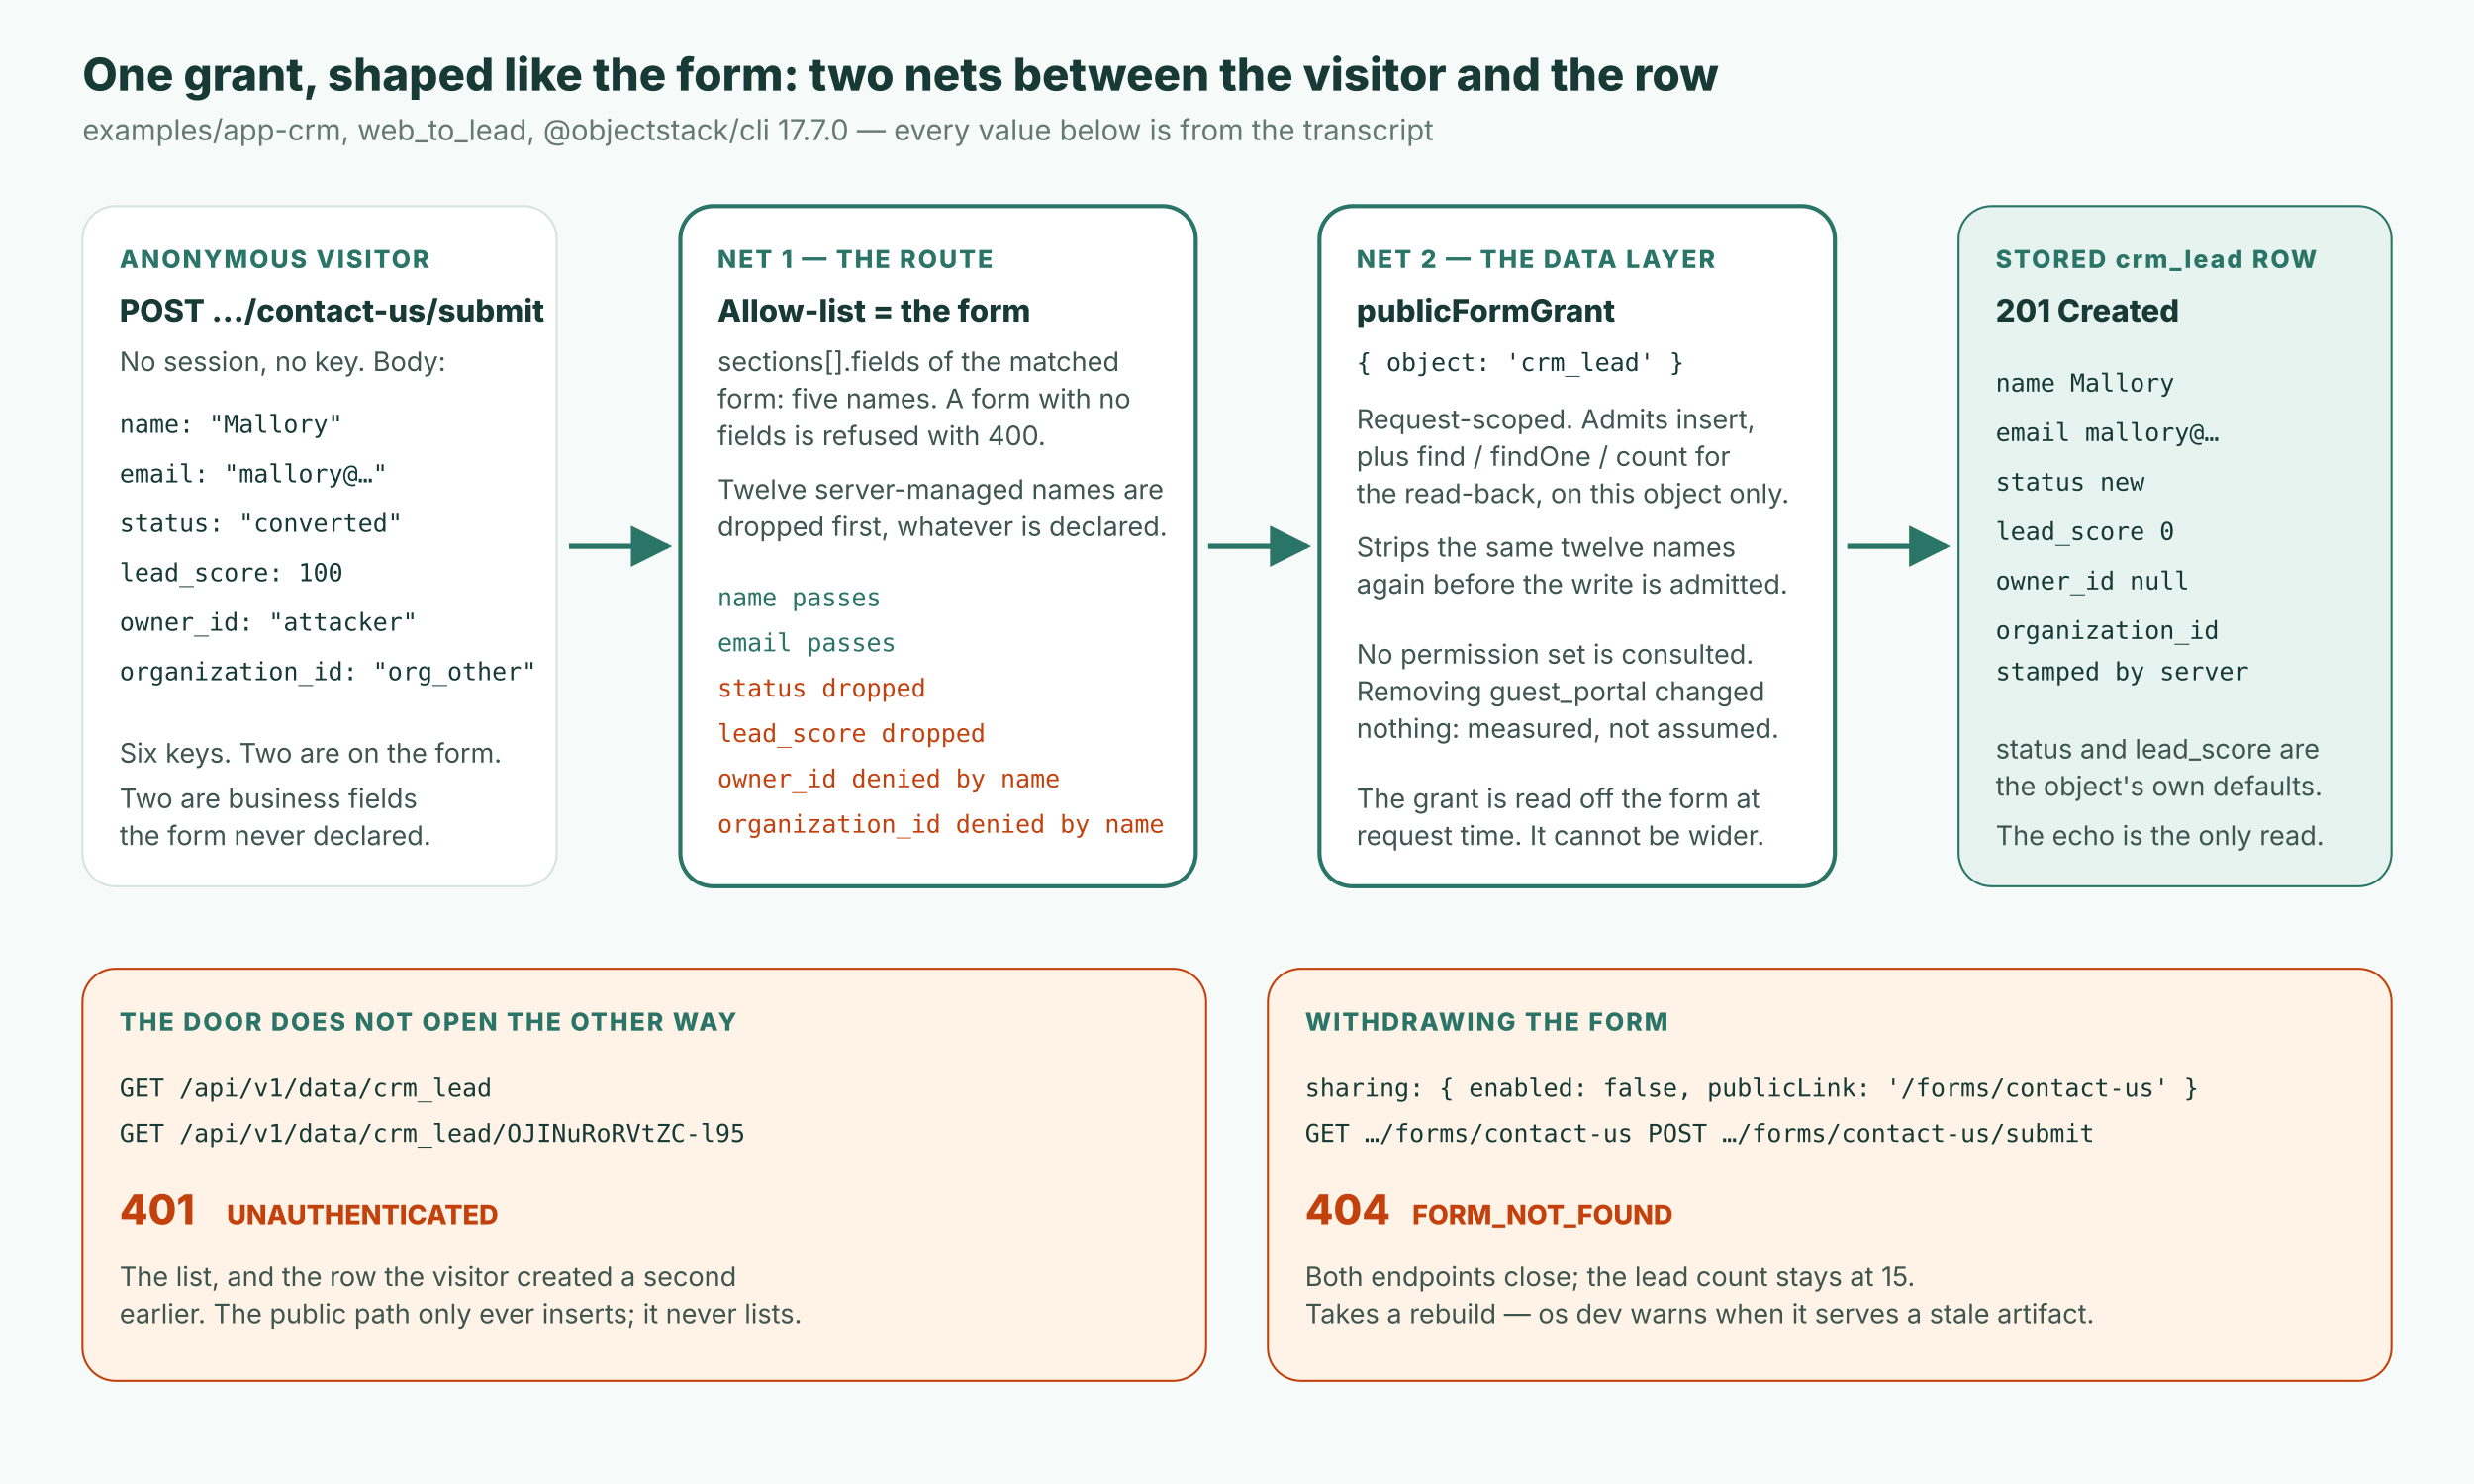
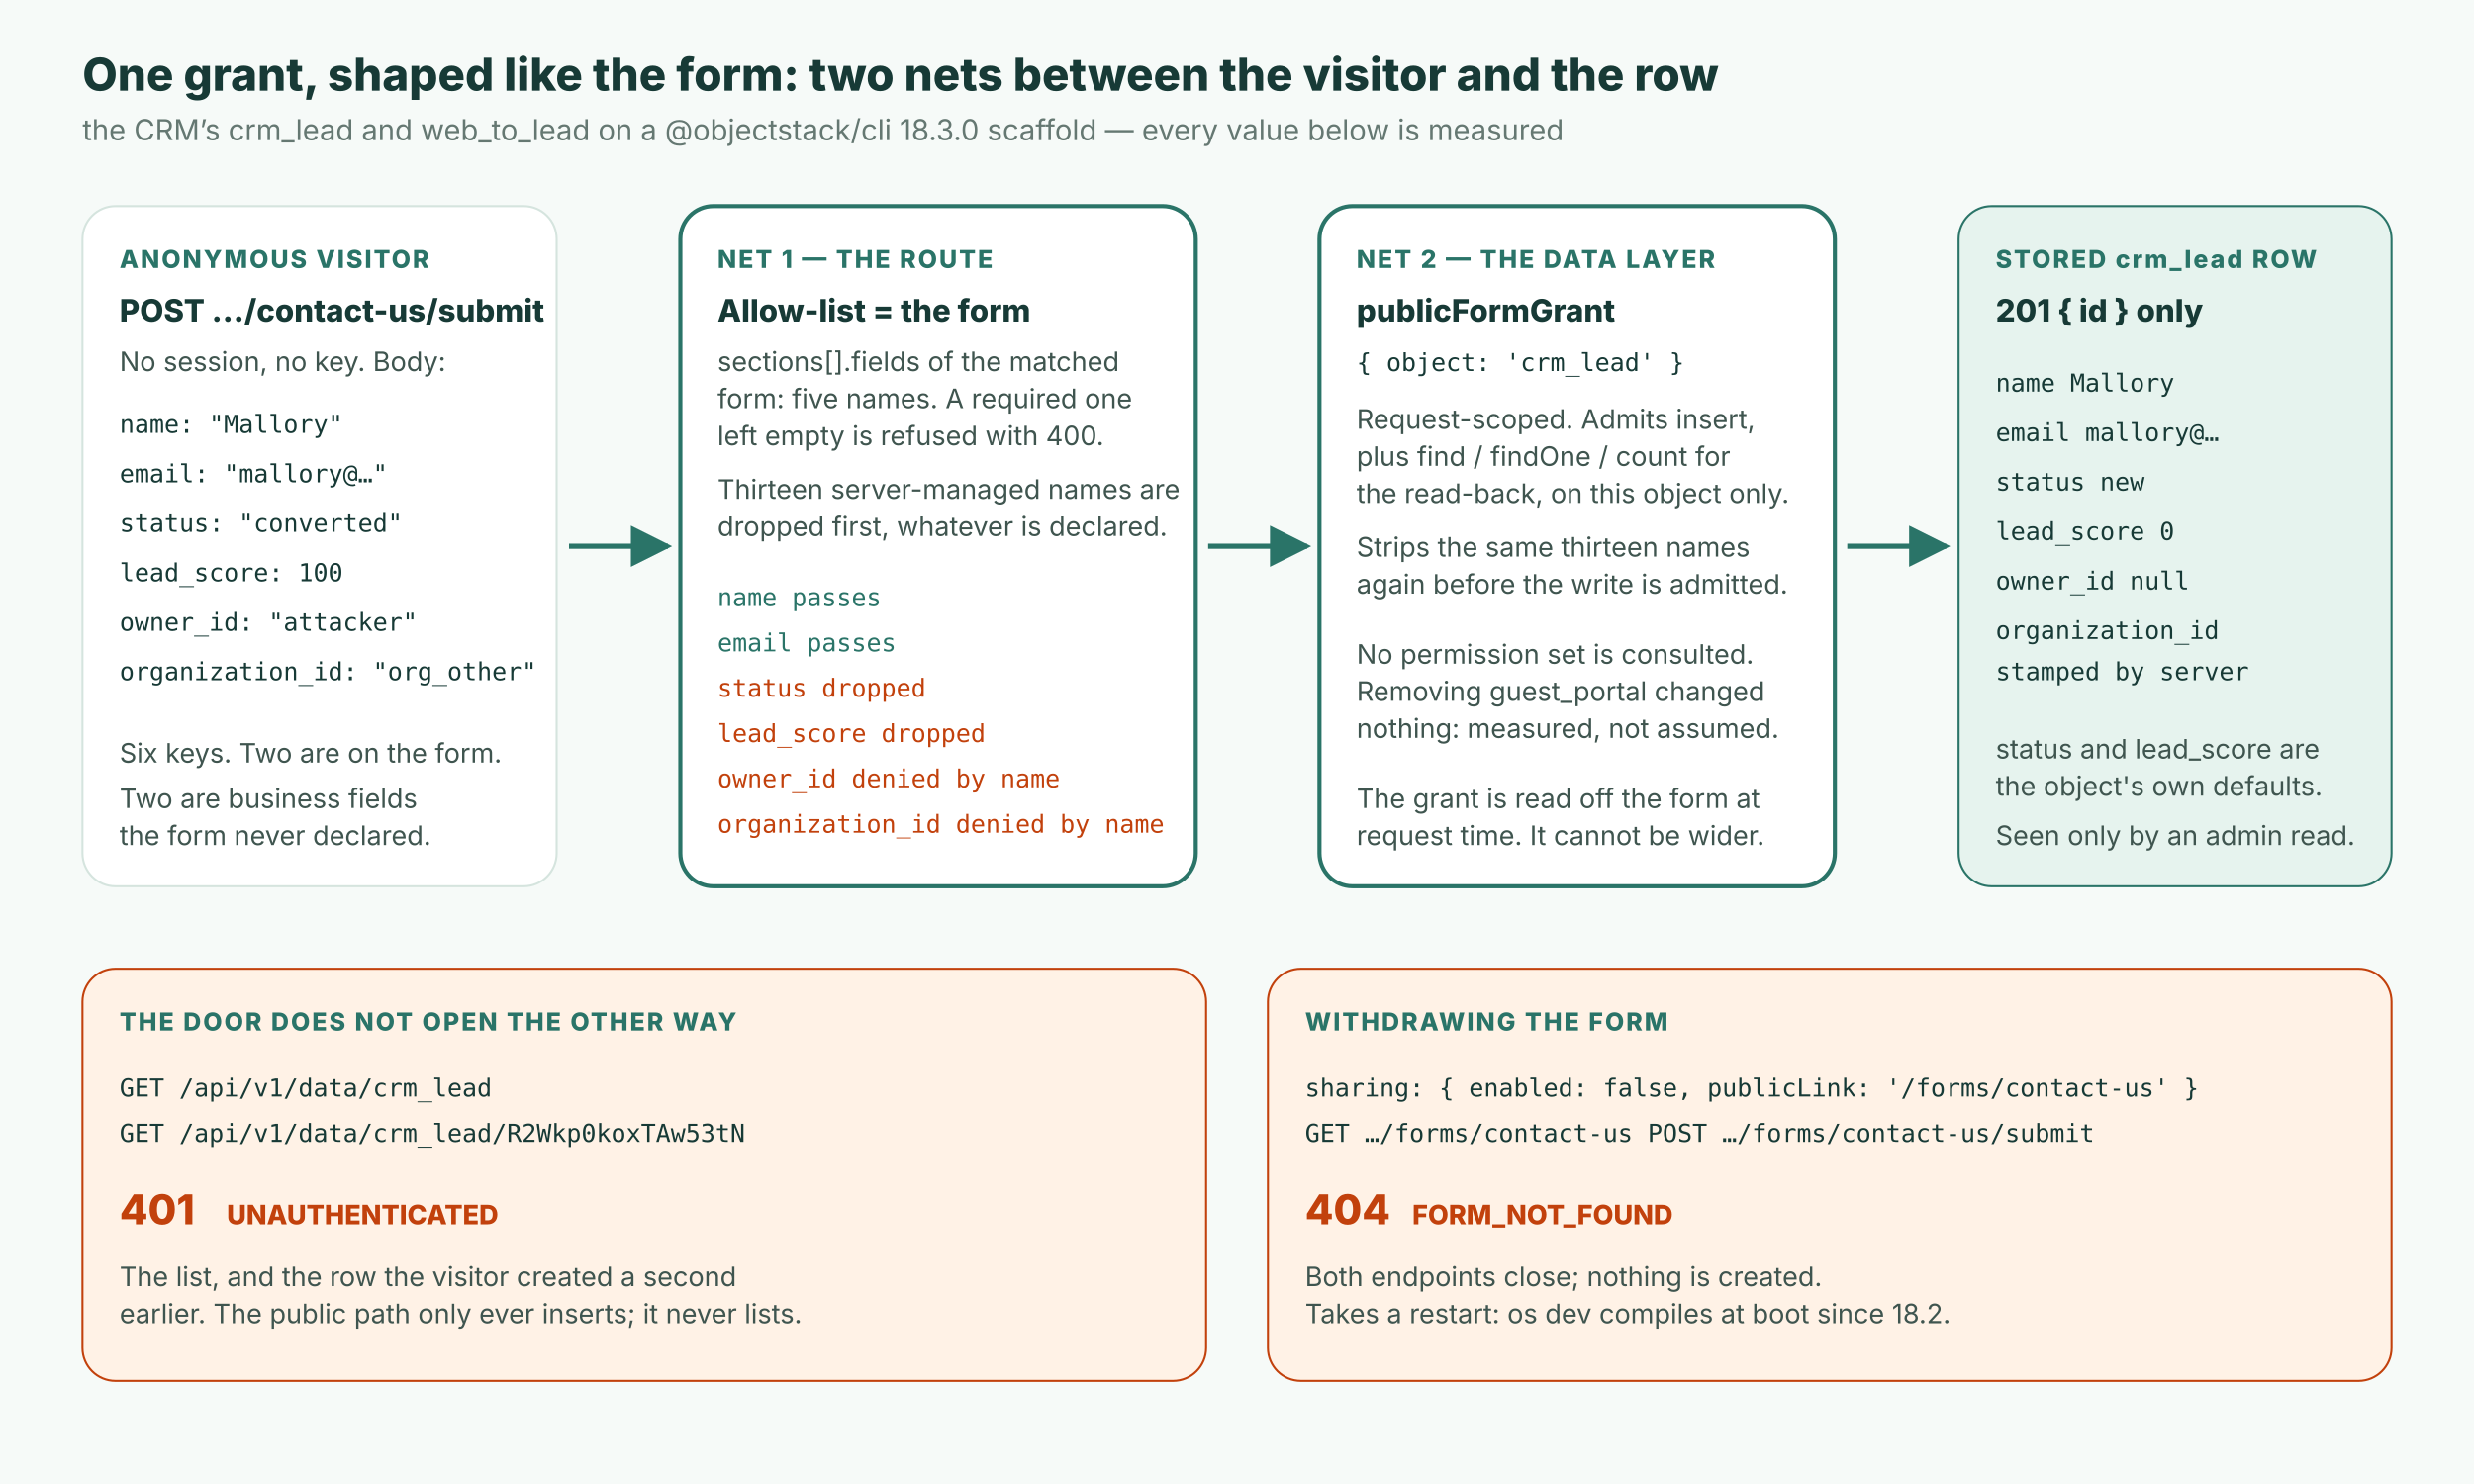
- <svg xmlns="http://www.w3.org/2000/svg" viewBox="0 0 1200 720" role="img" aria-label="The public form door on ObjectStack 17.7.0. An anonymous visitor posts six keys. Net one, the route, keeps only the five fields declared in sections[].fields and drops the twelve server-managed names, so name and email pass while status, lead_score, owner_id and organization_id are dropped. Net two, the data layer, admits insert and read-back on crm_lead only through publicFormGrant and strips the same twelve names again; no permission set is consulted. The stored row has status new and lead_score 0 from object defaults, owner_id null and organization_id stamped by the server. Below: an anonymous GET of the object or of the row just created answers 401 UNAUTHENTICATED; sharing.enabled false answers 404 FORM_NOT_FOUND on both endpoints.">
+ <svg xmlns="http://www.w3.org/2000/svg" viewBox="0 0 1200 720" role="img" aria-label="The public form door on ObjectStack 18.3.0. An anonymous visitor posts six keys. Net one, the route, keeps only the five fields declared in sections[].fields, drops the thirteen server-managed names and refuses an empty required field with 400, so name and email pass while status, lead_score, owner_id and organization_id are dropped. Net two, the data layer, admits insert and read-back on crm_lead only through publicFormGrant and strips the same thirteen names again; no permission set is consulted. The visitor gets 201 with the new id only; an admin read-back shows status new and lead_score 0 from object defaults, owner_id null and organization_id stamped by the server. Below: an anonymous GET of the object or of the row just created answers 401 UNAUTHENTICATED; sharing.enabled false answers 404 FORM_NOT_FOUND on both endpoints.">
  <defs>
    <marker id="arr" viewBox="0 0 10 10" refX="9" refY="5" markerWidth="8" markerHeight="8" orient="auto-start-reverse">
      <path d="M0 0L10 5L0 10z" fill="#2a7468" />
    </marker>
    <style>
      text{font-family:-apple-system,BlinkMacSystemFont,"Segoe UI",sans-serif;fill:#173a36}
      .h{font-size:22px;font-weight:800}
      .sub{font-size:14px;fill:#657872}
      .card{font-size:15px;font-weight:760}
      .tag{font-size:12px;font-weight:780;letter-spacing:.08em;fill:#2a7468}
      .t{font-size:13px;fill:#3f554f}
      .m{font-family:ui-monospace,Menlo,monospace;font-size:12px;fill:#173a36}
      .ok{font-family:ui-monospace,Menlo,monospace;font-size:12px;fill:#2a7468}
      .no{font-family:ui-monospace,Menlo,monospace;font-size:12px;fill:#c2410c}
      .code{font-size:20px;font-weight:800;fill:#c2410c}
      .codelabel{font-size:13px;font-weight:760;fill:#c2410c}
    </style>
  </defs>
  <rect width="1200" height="720" fill="#f6faf8" />
  <text x="40" y="44" class="h">One grant, shaped like the form: two nets between the visitor and the row</text>
-   <text x="40" y="68" class="sub">examples/app-crm, web_to_lead, @objectstack/cli 17.7.0 — every value below is from the transcript</text>
+   <text x="40" y="68" class="sub">the CRM’s crm_lead and web_to_lead on a @objectstack/cli 18.3.0 scaffold — every value below is measured</text>
  <g transform="translate(40 100)">
    <rect width="230" height="330" rx="16" fill="#ffffff" stroke="#d5e4de" />
    <text x="18" y="30" class="tag">ANONYMOUS VISITOR</text>
    <text x="18" y="56" class="card">POST …/contact-us/submit</text>
    <text x="18" y="80" class="t">No session, no key. Body:</text>
    <text x="18" y="110" class="m">name: "Mallory"</text>
    <text x="18" y="134" class="m">email: "mallory@…"</text>
    <text x="18" y="158" class="m">status: "converted"</text>
    <text x="18" y="182" class="m">lead_score: 100</text>
    <text x="18" y="206" class="m">owner_id: "attacker"</text>
    <text x="18" y="230" class="m">organization_id: "org_other"</text>
    <text x="18" y="270" class="t">Six keys. Two are on the form.</text>
    <text x="18" y="292" class="t">Two are business fields</text>
    <text x="18" y="310" class="t">the form never declared.</text>
  </g>
  <line x1="276" y1="265" x2="324" y2="265" stroke="#2a7468" stroke-width="2.5" marker-end="url(#arr)" />
  <g transform="translate(330 100)">
    <rect width="250" height="330" rx="16" fill="#ffffff" stroke="#2a7468" stroke-width="2" />
    <text x="18" y="30" class="tag">NET 1 — THE ROUTE</text>
    <text x="18" y="56" class="card">Allow-list = the form</text>
    <text x="18" y="80" class="t">sections[].fields of the matched</text>
-     <text x="18" y="98" class="t">form: five names. A form with no</text>
-     <text x="18" y="116" class="t">fields is refused with 400.</text>
-     <text x="18" y="142" class="t">Twelve server-managed names are</text>
+     <text x="18" y="98" class="t">form: five names. A required one</text>
+     <text x="18" y="116" class="t">left empty is refused with 400.</text>
+     <text x="18" y="142" class="t">Thirteen server-managed names are</text>
    <text x="18" y="160" class="t">dropped first, whatever is declared.</text>
    <text x="18" y="194" class="ok">name            passes</text>
    <text x="18" y="216" class="ok">email           passes</text>
    <text x="18" y="238" class="no">status          dropped</text>
    <text x="18" y="260" class="no">lead_score      dropped</text>
    <text x="18" y="282" class="no">owner_id        denied by name</text>
    <text x="18" y="304" class="no">organization_id denied by name</text>
  </g>
  <line x1="586" y1="265" x2="634" y2="265" stroke="#2a7468" stroke-width="2.5" marker-end="url(#arr)" />
  <g transform="translate(640 100)">
    <rect width="250" height="330" rx="16" fill="#ffffff" stroke="#2a7468" stroke-width="2" />
    <text x="18" y="30" class="tag">NET 2 — THE DATA LAYER</text>
    <text x="18" y="56" class="card">publicFormGrant</text>
    <text x="18" y="80" class="m">{ object: 'crm_lead' }</text>
    <text x="18" y="108" class="t">Request-scoped. Admits insert,</text>
    <text x="18" y="126" class="t">plus find / findOne / count for</text>
    <text x="18" y="144" class="t">the read-back, on this object only.</text>
-     <text x="18" y="170" class="t">Strips the same twelve names</text>
+     <text x="18" y="170" class="t">Strips the same thirteen names</text>
    <text x="18" y="188" class="t">again before the write is admitted.</text>
    <text x="18" y="222" class="t">No permission set is consulted.</text>
    <text x="18" y="240" class="t">Removing guest_portal changed</text>
    <text x="18" y="258" class="t">nothing: measured, not assumed.</text>
    <text x="18" y="292" class="t">The grant is read off the form at</text>
    <text x="18" y="310" class="t">request time. It cannot be wider.</text>
  </g>
  <line x1="896" y1="265" x2="944" y2="265" stroke="#2a7468" stroke-width="2.5" marker-end="url(#arr)" />
  <g transform="translate(950 100)">
    <rect width="210" height="330" rx="16" fill="#e6f3ee" stroke="#2a7468" />
    <text x="18" y="30" class="tag">STORED crm_lead ROW</text>
-     <text x="18" y="56" class="card">201 Created</text>
+     <text x="18" y="56" class="card">201 { id } only</text>
    <text x="18" y="90" class="m">name       Mallory</text>
    <text x="18" y="114" class="m">email      mallory@…</text>
    <text x="18" y="138" class="m">status     new</text>
    <text x="18" y="162" class="m">lead_score 0</text>
    <text x="18" y="186" class="m">owner_id   null</text>
    <text x="18" y="210" class="m">organization_id</text>
    <text x="18" y="230" class="m">  stamped by server</text>
    <text x="18" y="268" class="t">status and lead_score are</text>
    <text x="18" y="286" class="t">the object's own defaults.</text>
-     <text x="18" y="310" class="t">The echo is the only read.</text>
+     <text x="18" y="310" class="t">Seen only by an admin read.</text>
  </g>
  <g transform="translate(40 470)">
    <rect width="545" height="200" rx="16" fill="#fff2e6" stroke="#c2410c" />
    <text x="18" y="30" class="tag">THE DOOR DOES NOT OPEN THE OTHER WAY</text>
    <text x="18" y="62" class="m">GET /api/v1/data/crm_lead</text>
-     <text x="18" y="84" class="m">GET /api/v1/data/crm_lead/OJINuRoRVtZC-l95</text>
+     <text x="18" y="84" class="m">GET /api/v1/data/crm_lead/R2Wkp0koxTAw53tN</text>
    <text x="18" y="124" class="code">401</text>
    <text x="70" y="124" class="codelabel">UNAUTHENTICATED</text>
    <text x="18" y="154" class="t">The list, and the row the visitor created a second</text>
    <text x="18" y="172" class="t">earlier. The public path only ever inserts; it never lists.</text>
  </g>
  <g transform="translate(615 470)">
    <rect width="545" height="200" rx="16" fill="#fff2e6" stroke="#c2410c" />
    <text x="18" y="30" class="tag">WITHDRAWING THE FORM</text>
    <text x="18" y="62" class="m">sharing: { enabled: false, publicLink: '/forms/contact-us' }</text>
    <text x="18" y="84" class="m">GET  …/forms/contact-us   POST …/forms/contact-us/submit</text>
    <text x="18" y="124" class="code">404</text>
    <text x="70" y="124" class="codelabel">FORM_NOT_FOUND</text>
-     <text x="18" y="154" class="t">Both endpoints close; the lead count stays at 15.</text>
-     <text x="18" y="172" class="t">Takes a rebuild — os dev warns when it serves a stale artifact.</text>
+     <text x="18" y="154" class="t">Both endpoints close; nothing is created.</text>
+     <text x="18" y="172" class="t">Takes a restart: os dev compiles at boot since 18.2.</text>
  </g>
</svg>
